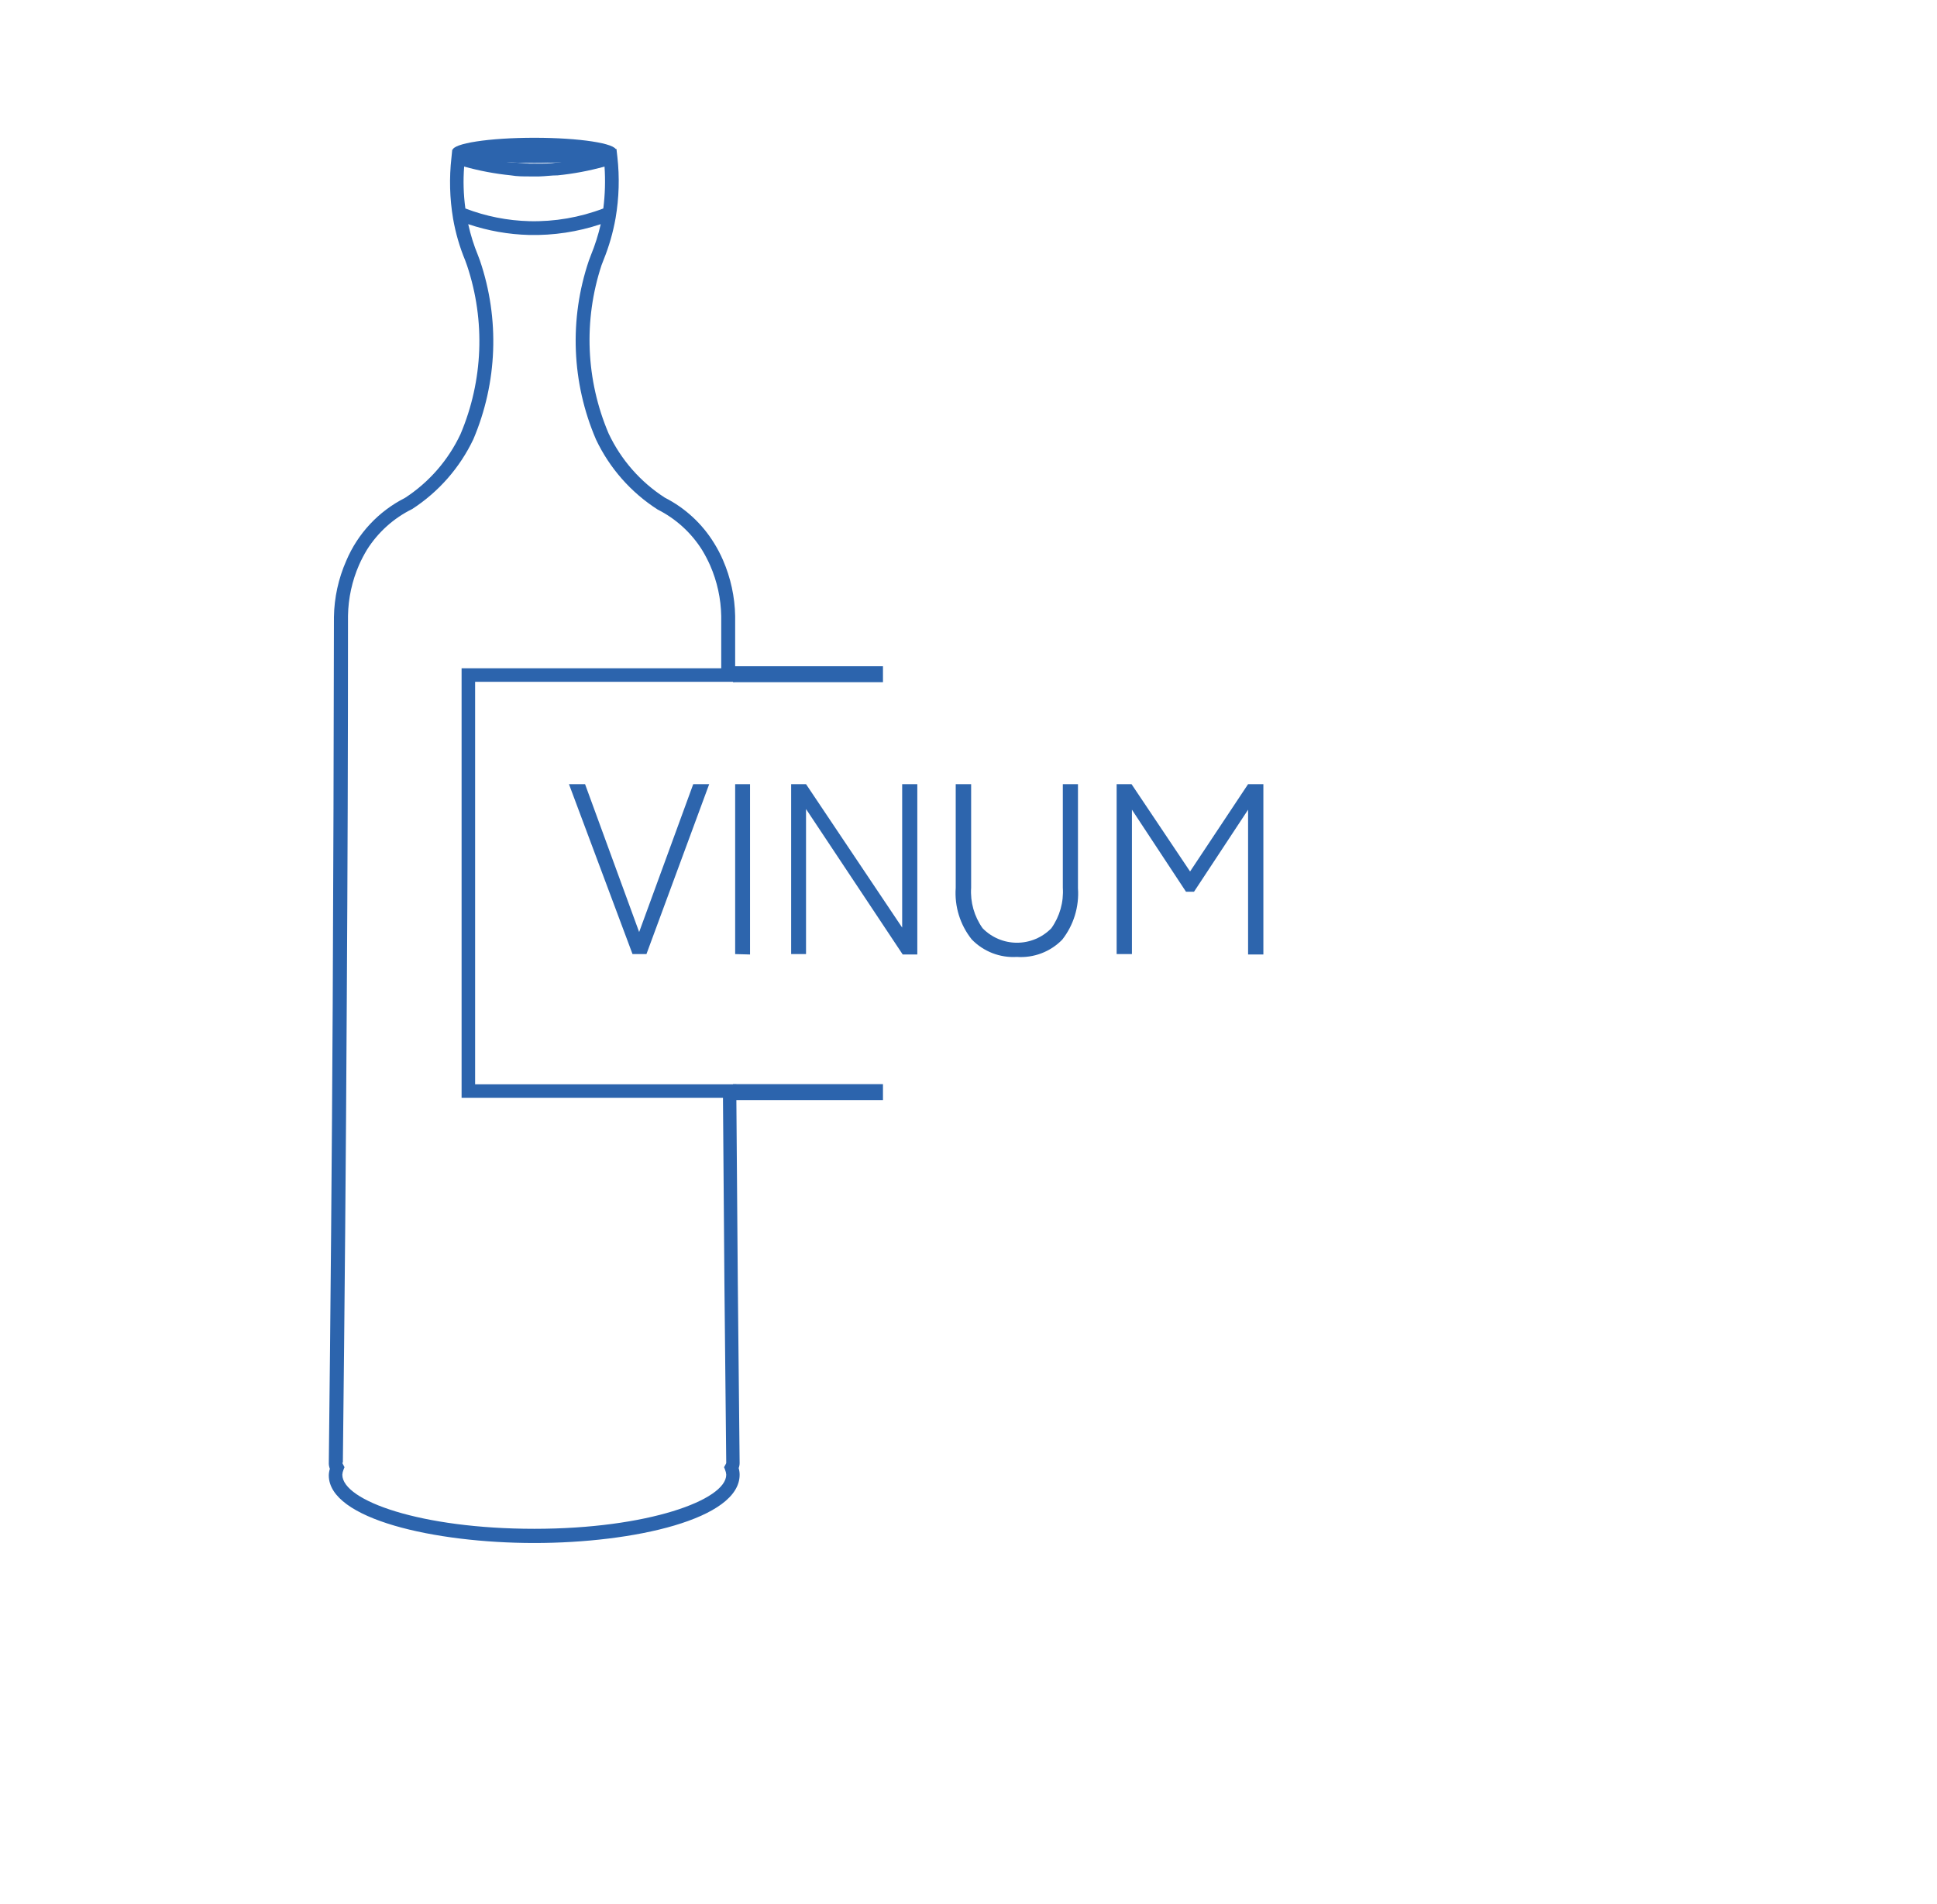
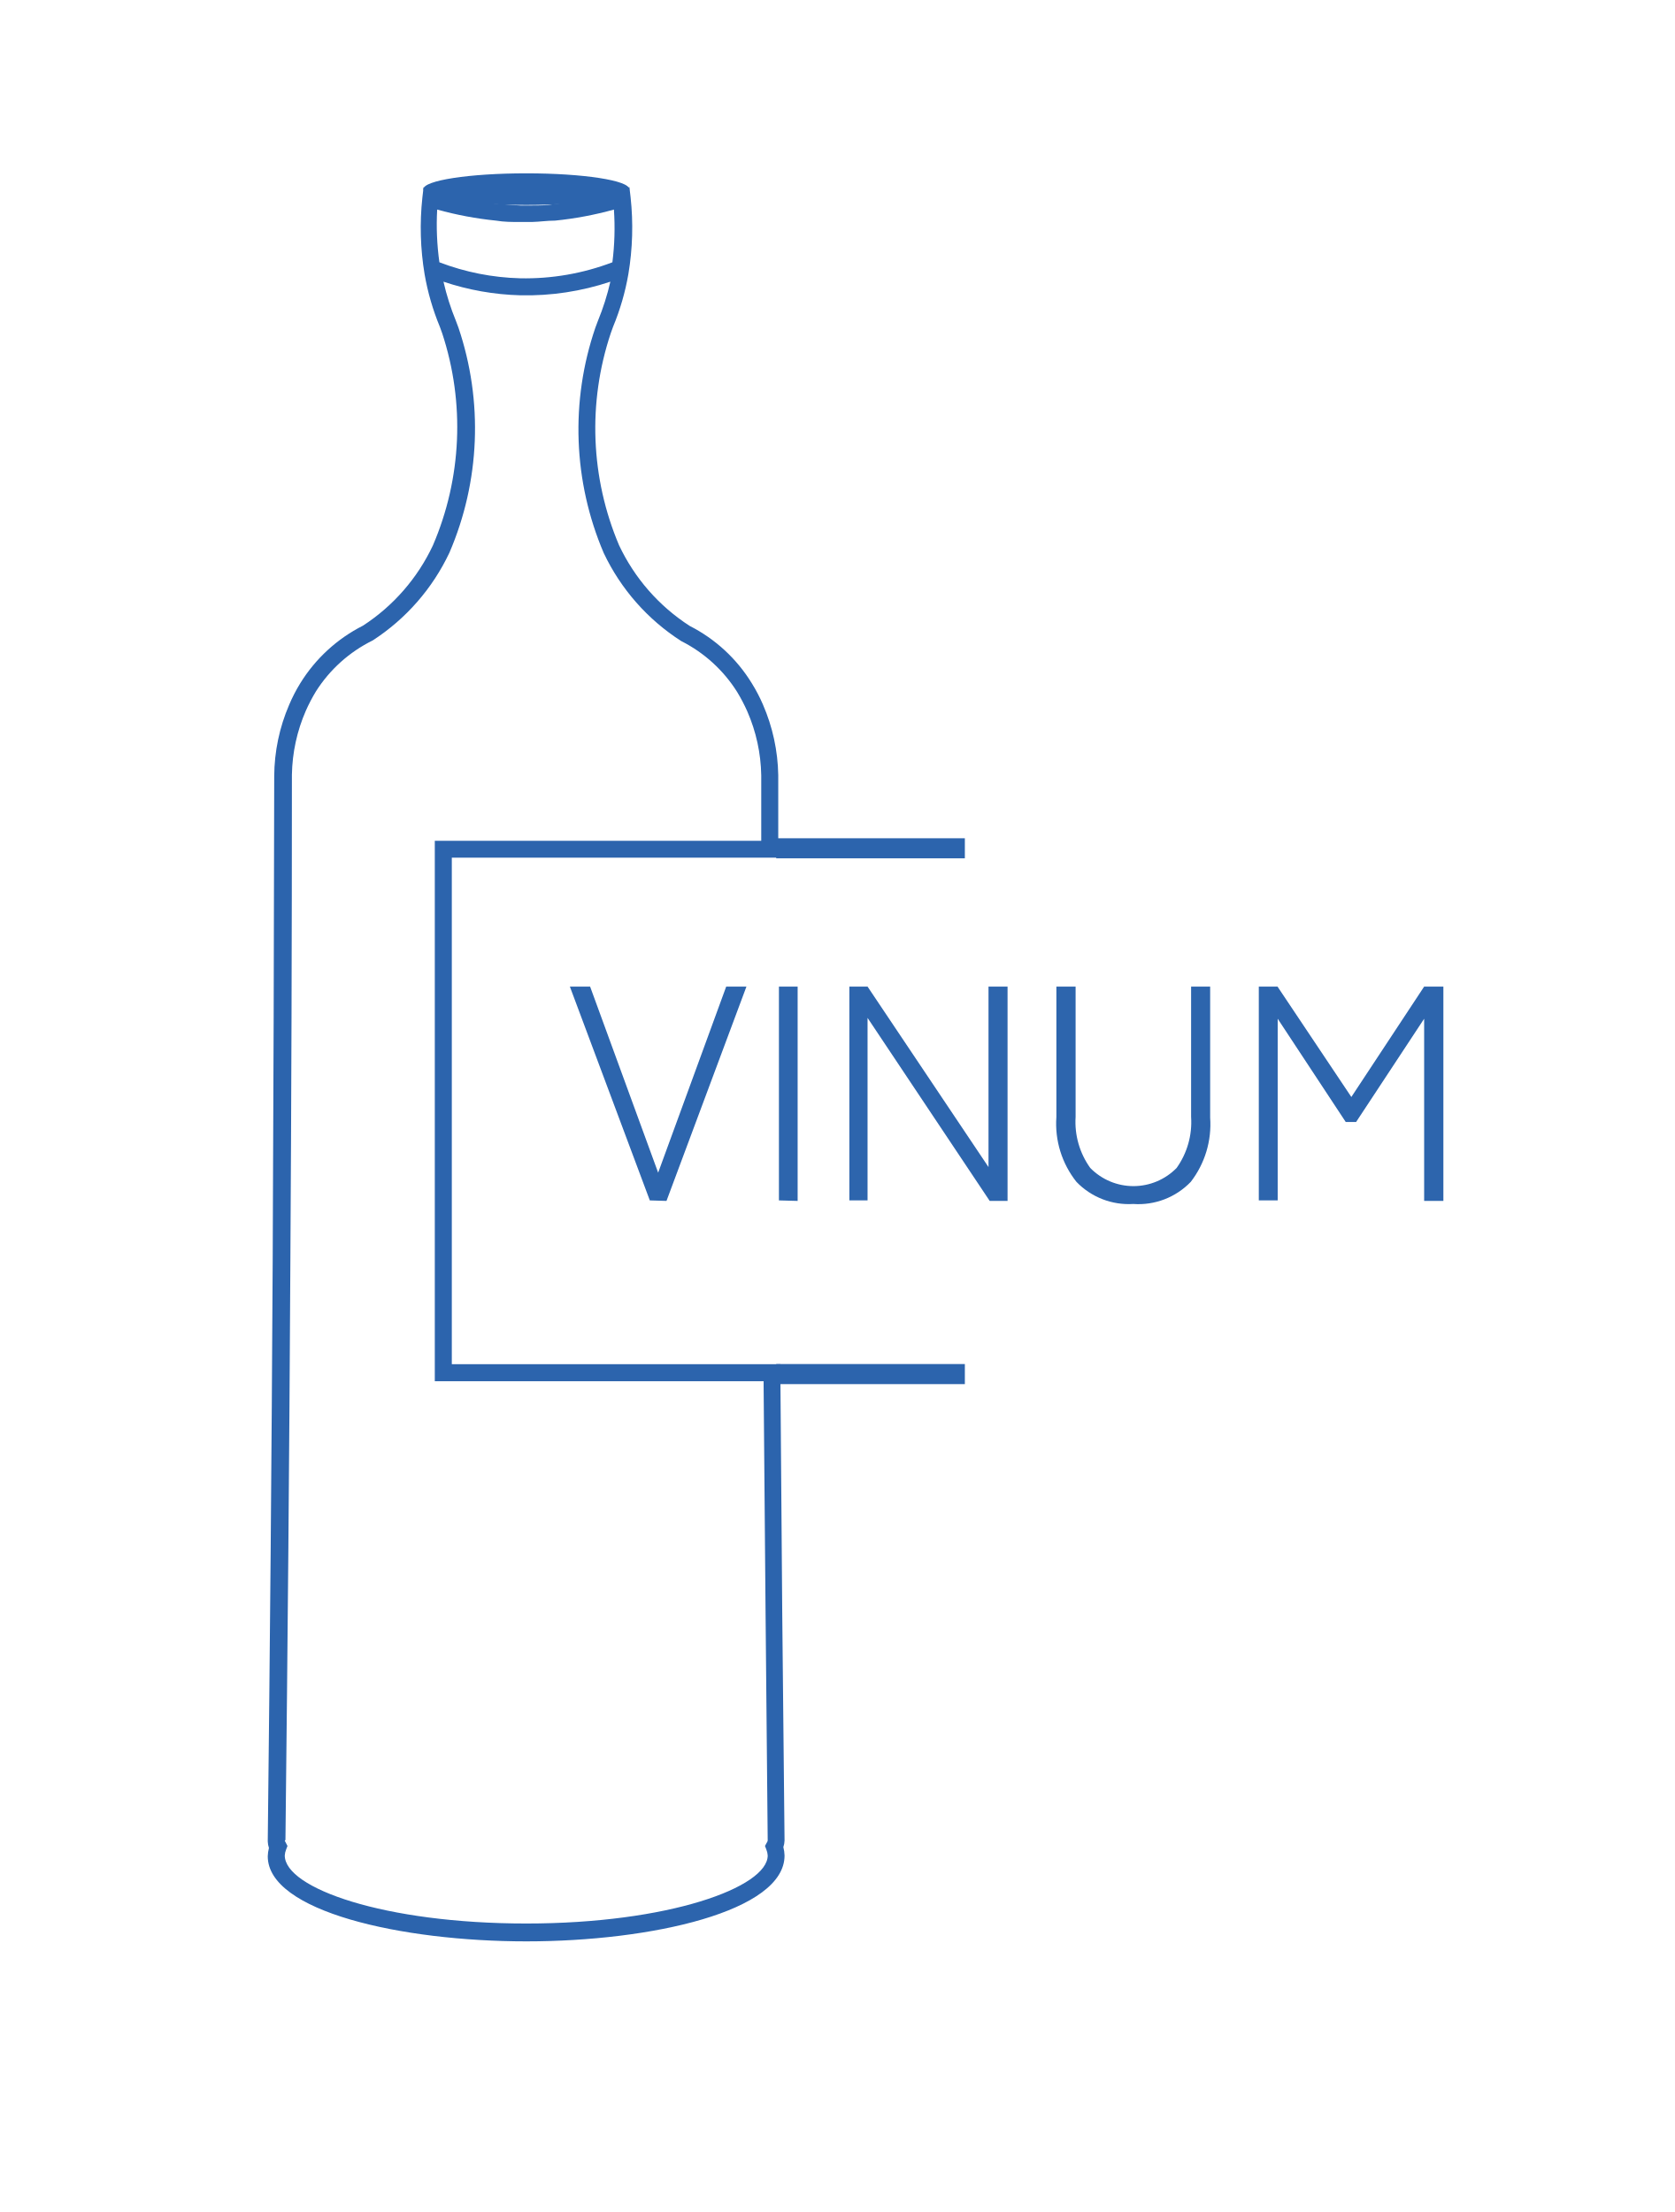
- <svg xmlns="http://www.w3.org/2000/svg" width="50.53mm" height="49.67mm" viewBox="0 0 143.23 140.8">
+ <svg xmlns="http://www.w3.org/2000/svg" width="34.72mm" height="45.87mm" viewBox="0 0 98.43 130.04">
  <defs>
    <style>.cls-1{fill:#2c64ad;}.cls-2{fill:#2d65ad;}</style>
  </defs>
  <g id="Lag_1" data-name="Lag 1">
-     <rect class="cls-1" x="54.2" y="49.28" width="11.09" height="1.18" />
-     <rect class="cls-1" x="54.2" y="80.19" width="11.09" height="1.18" />
-     <ellipse class="cls-1" cx="39.51" cy="11.12" rx="6.05" ry="0.93" />
-     <path class="cls-1" d="M39.51,114.13c-7.37,0-15.2-1.77-15.2-5a1.73,1.73,0,0,1,.08-.49,1.09,1.09,0,0,1-.08-.39c.13-11.3.23-22.77.29-34.08q.07-14.33.09-28.54a10.74,10.74,0,0,1,.91-4.15,9.24,9.24,0,0,1,4.34-4.65,11.41,11.41,0,0,0,4.11-4.72,17.62,17.62,0,0,0,.49-12.45l-.14-.39a14.57,14.57,0,0,1-.9-3.1,16.16,16.16,0,0,1-.12-4.51l.06-.6.58.18a18.92,18.92,0,0,0,3.85.78c.44,0,.87.07,1.29.08h.7c.41,0,.84,0,1.29-.08A19,19,0,0,0,45,11.19l.58-.18.07.6a16.16,16.16,0,0,1-.13,4.51,15.29,15.29,0,0,1-.89,3.1l-.15.39A17.67,17.67,0,0,0,45,32.06a11.44,11.44,0,0,0,4.16,4.75,9.13,9.13,0,0,1,3.64,3.36,9.42,9.42,0,0,1,.66,1.26,10.87,10.87,0,0,1,.9,4.15v4.85H35.13V80.2H54.45v1.26q.09,13.42.24,26.74a1.07,1.07,0,0,1-.07.39,1.71,1.71,0,0,1,.07.49C54.7,112.36,46.87,114.13,39.51,114.13Zm-14.2-5.92.05.1.11.21-.08.21a1.07,1.07,0,0,0-.08.35c0,1.92,5.83,4,14.2,4s14.19-2.13,14.19-4a1.07,1.07,0,0,0-.08-.35l-.08-.21.11-.2a.27.27,0,0,0,.05-.12q-.15-13.29-.24-26.73V81.2H34.13V49.43h19.2V45.58a9.79,9.79,0,0,0-.82-3.76,10.12,10.12,0,0,0-.59-1.13,8.28,8.28,0,0,0-3.29-3,12.51,12.51,0,0,1-4.56-5.18,18.49,18.49,0,0,1-.53-13.23l.15-.4a14.69,14.69,0,0,0,.73-2.3,15.55,15.55,0,0,1-5.29.8,15.33,15.33,0,0,1-4.51-.8,13.81,13.81,0,0,0,.72,2.3l.15.4A18.54,18.54,0,0,1,35,32.49a12.6,12.6,0,0,1-4.52,5.16,8.28,8.28,0,0,0-3.34,3,10.12,10.12,0,0,0-.59,1.13,9.82,9.82,0,0,0-.82,3.76q0,14.22-.09,28.55c-.06,11.31-.16,22.78-.29,34.08Zm9.1-92.79a14.23,14.23,0,0,0,4.74.94,14.38,14.38,0,0,0,5.46-.94,16,16,0,0,0,.09-3.1,20.67,20.67,0,0,1-3.46.65c-.46,0-.92.07-1.36.08h-.74c-.45,0-.9,0-1.37-.08a20.37,20.37,0,0,1-3.45-.65A14.54,14.54,0,0,0,34.41,15.42Z" />
-     <path class="cls-2" d="M46.77,70.57,42.07,58h1.19l4,10.94,4-10.94h1.18L47.8,70.57Z" />
-     <path class="cls-2" d="M54.36,70.57V58h1.1v12.6Z" />
-     <path class="cls-2" d="M58.5,70.57V58h1.1l7.11,10.61V58h1.12v12.6H66.75L59.6,59.84V70.57Z" />
-     <path class="cls-2" d="M75.19,70.78a4.27,4.27,0,0,1-3.34-1.3,5.49,5.49,0,0,1-1.18-3.81V58h1.14v7.66a4.64,4.64,0,0,0,.85,3,3.55,3.55,0,0,0,5.08,0,4.64,4.64,0,0,0,.85-3V58h1.12v7.7a5.53,5.53,0,0,1-1.17,3.81A4.27,4.27,0,0,1,75.19,70.78Z" />
-     <path class="cls-2" d="M82.57,70.57V58h1.1L88,64.46,92.29,58h1.13v12.6H92.29V59.89l-4,6.07H87.7l-4-6.07V70.57Z" />
+     <rect class="cls-1" x="45.63" y="49.28" width="11.09" height="1.18" />
+     <rect class="cls-1" x="45.63" y="80.19" width="11.09" height="1.18" />
+     <ellipse class="cls-1" cx="30.94" cy="11.12" rx="6.05" ry="0.93" />
+     <path class="cls-1" d="M30.94,114.13c-7.37,0-15.2-1.77-15.2-5a2.14,2.14,0,0,1,.07-.49,1.34,1.34,0,0,1-.07-.39c.13-11.3.23-22.77.29-34.08q.07-14.33.09-28.54A10.74,10.74,0,0,1,17,41.43a9.36,9.36,0,0,1,.65-1.26,9.22,9.22,0,0,1,3.69-3.39,11.41,11.41,0,0,0,4.11-4.72A17.62,17.62,0,0,0,26,19.61l-.14-.39a14.57,14.57,0,0,1-.9-3.1,16.54,16.54,0,0,1-.13-4.51l.07-.6.58.18A18.92,18.92,0,0,0,29.3,12c.44,0,.87.07,1.29.08h.7c.41,0,.84,0,1.29-.08a19,19,0,0,0,3.84-.78L37,11l.07.6a16.55,16.55,0,0,1-.13,4.51,14.57,14.57,0,0,1-.9,3.1l-.14.39a17.62,17.62,0,0,0,.49,12.45,11.44,11.44,0,0,0,4.16,4.75,9.13,9.13,0,0,1,3.64,3.36,9.42,9.42,0,0,1,.66,1.26,10.87,10.87,0,0,1,.9,4.15v4.85H26.56V80.2H45.88v1.26q.09,13.42.24,26.74a1.34,1.34,0,0,1-.07.39,2.14,2.14,0,0,1,.07.49C46.13,112.36,38.3,114.13,30.94,114.13Zm-14.2-5.92.05.1.11.21-.08.21a1.07,1.07,0,0,0-.08.35c0,1.92,5.83,4,14.2,4s14.19-2.13,14.19-4a1.07,1.07,0,0,0-.08-.35l-.08-.21.11-.2a.27.27,0,0,0,.05-.12Q45,94.91,44.89,81.47V81.2H25.56V49.43H44.75V45.58a9.79,9.79,0,0,0-.82-3.76,10.12,10.12,0,0,0-.59-1.13,8.28,8.28,0,0,0-3.29-3,12.51,12.51,0,0,1-4.56-5.18A18.49,18.49,0,0,1,35,19.26l.15-.4a14.69,14.69,0,0,0,.73-2.3,15.59,15.59,0,0,1-5.29.8,15.45,15.45,0,0,1-4.52-.8,14.69,14.69,0,0,0,.73,2.3l.15.4a18.49,18.49,0,0,1-.53,13.23,12.5,12.5,0,0,1-4.51,5.16,8.28,8.28,0,0,0-3.34,3,10.12,10.12,0,0,0-.59,1.13,9.82,9.82,0,0,0-.82,3.76q0,14.22-.09,28.55c-.06,11.31-.16,22.78-.29,34.08Zm9.09-92.79a14.33,14.33,0,0,0,4.75.94A14.38,14.38,0,0,0,36,15.42a16,16,0,0,0,.09-3.1,20.67,20.67,0,0,1-3.46.65c-.47,0-.92.07-1.36.08h-.74c-.45,0-.9,0-1.37-.08a20.67,20.67,0,0,1-3.46-.65A16,16,0,0,0,25.83,15.42Z" />
+     <path class="cls-2" d="M38.2,70.57,33.5,58h1.19l4,10.94,4-10.94h1.19l-4.7,12.6Z" />
+     <path class="cls-2" d="M45.79,70.57V58h1.1v12.6Z" />
+     <path class="cls-2" d="M49.93,70.57V58H51l7.11,10.61V58h1.12v12.6H58.18L51,59.84V70.57Z" />
+     <path class="cls-2" d="M66.62,70.78a4.27,4.27,0,0,1-3.34-1.3,5.49,5.49,0,0,1-1.18-3.81V58h1.13v7.66a4.64,4.64,0,0,0,.86,3,3.55,3.55,0,0,0,5.08,0,4.64,4.64,0,0,0,.85-3V58h1.12v7.7A5.53,5.53,0,0,1,70,69.48,4.27,4.27,0,0,1,66.62,70.78Z" />
+     <path class="cls-2" d="M74,70.57V58h1.1l4.34,6.49L83.72,58h1.13v12.6H83.72V59.89l-4,6.07h-.61l-4-6.07V70.57Z" />
  </g>
</svg>
